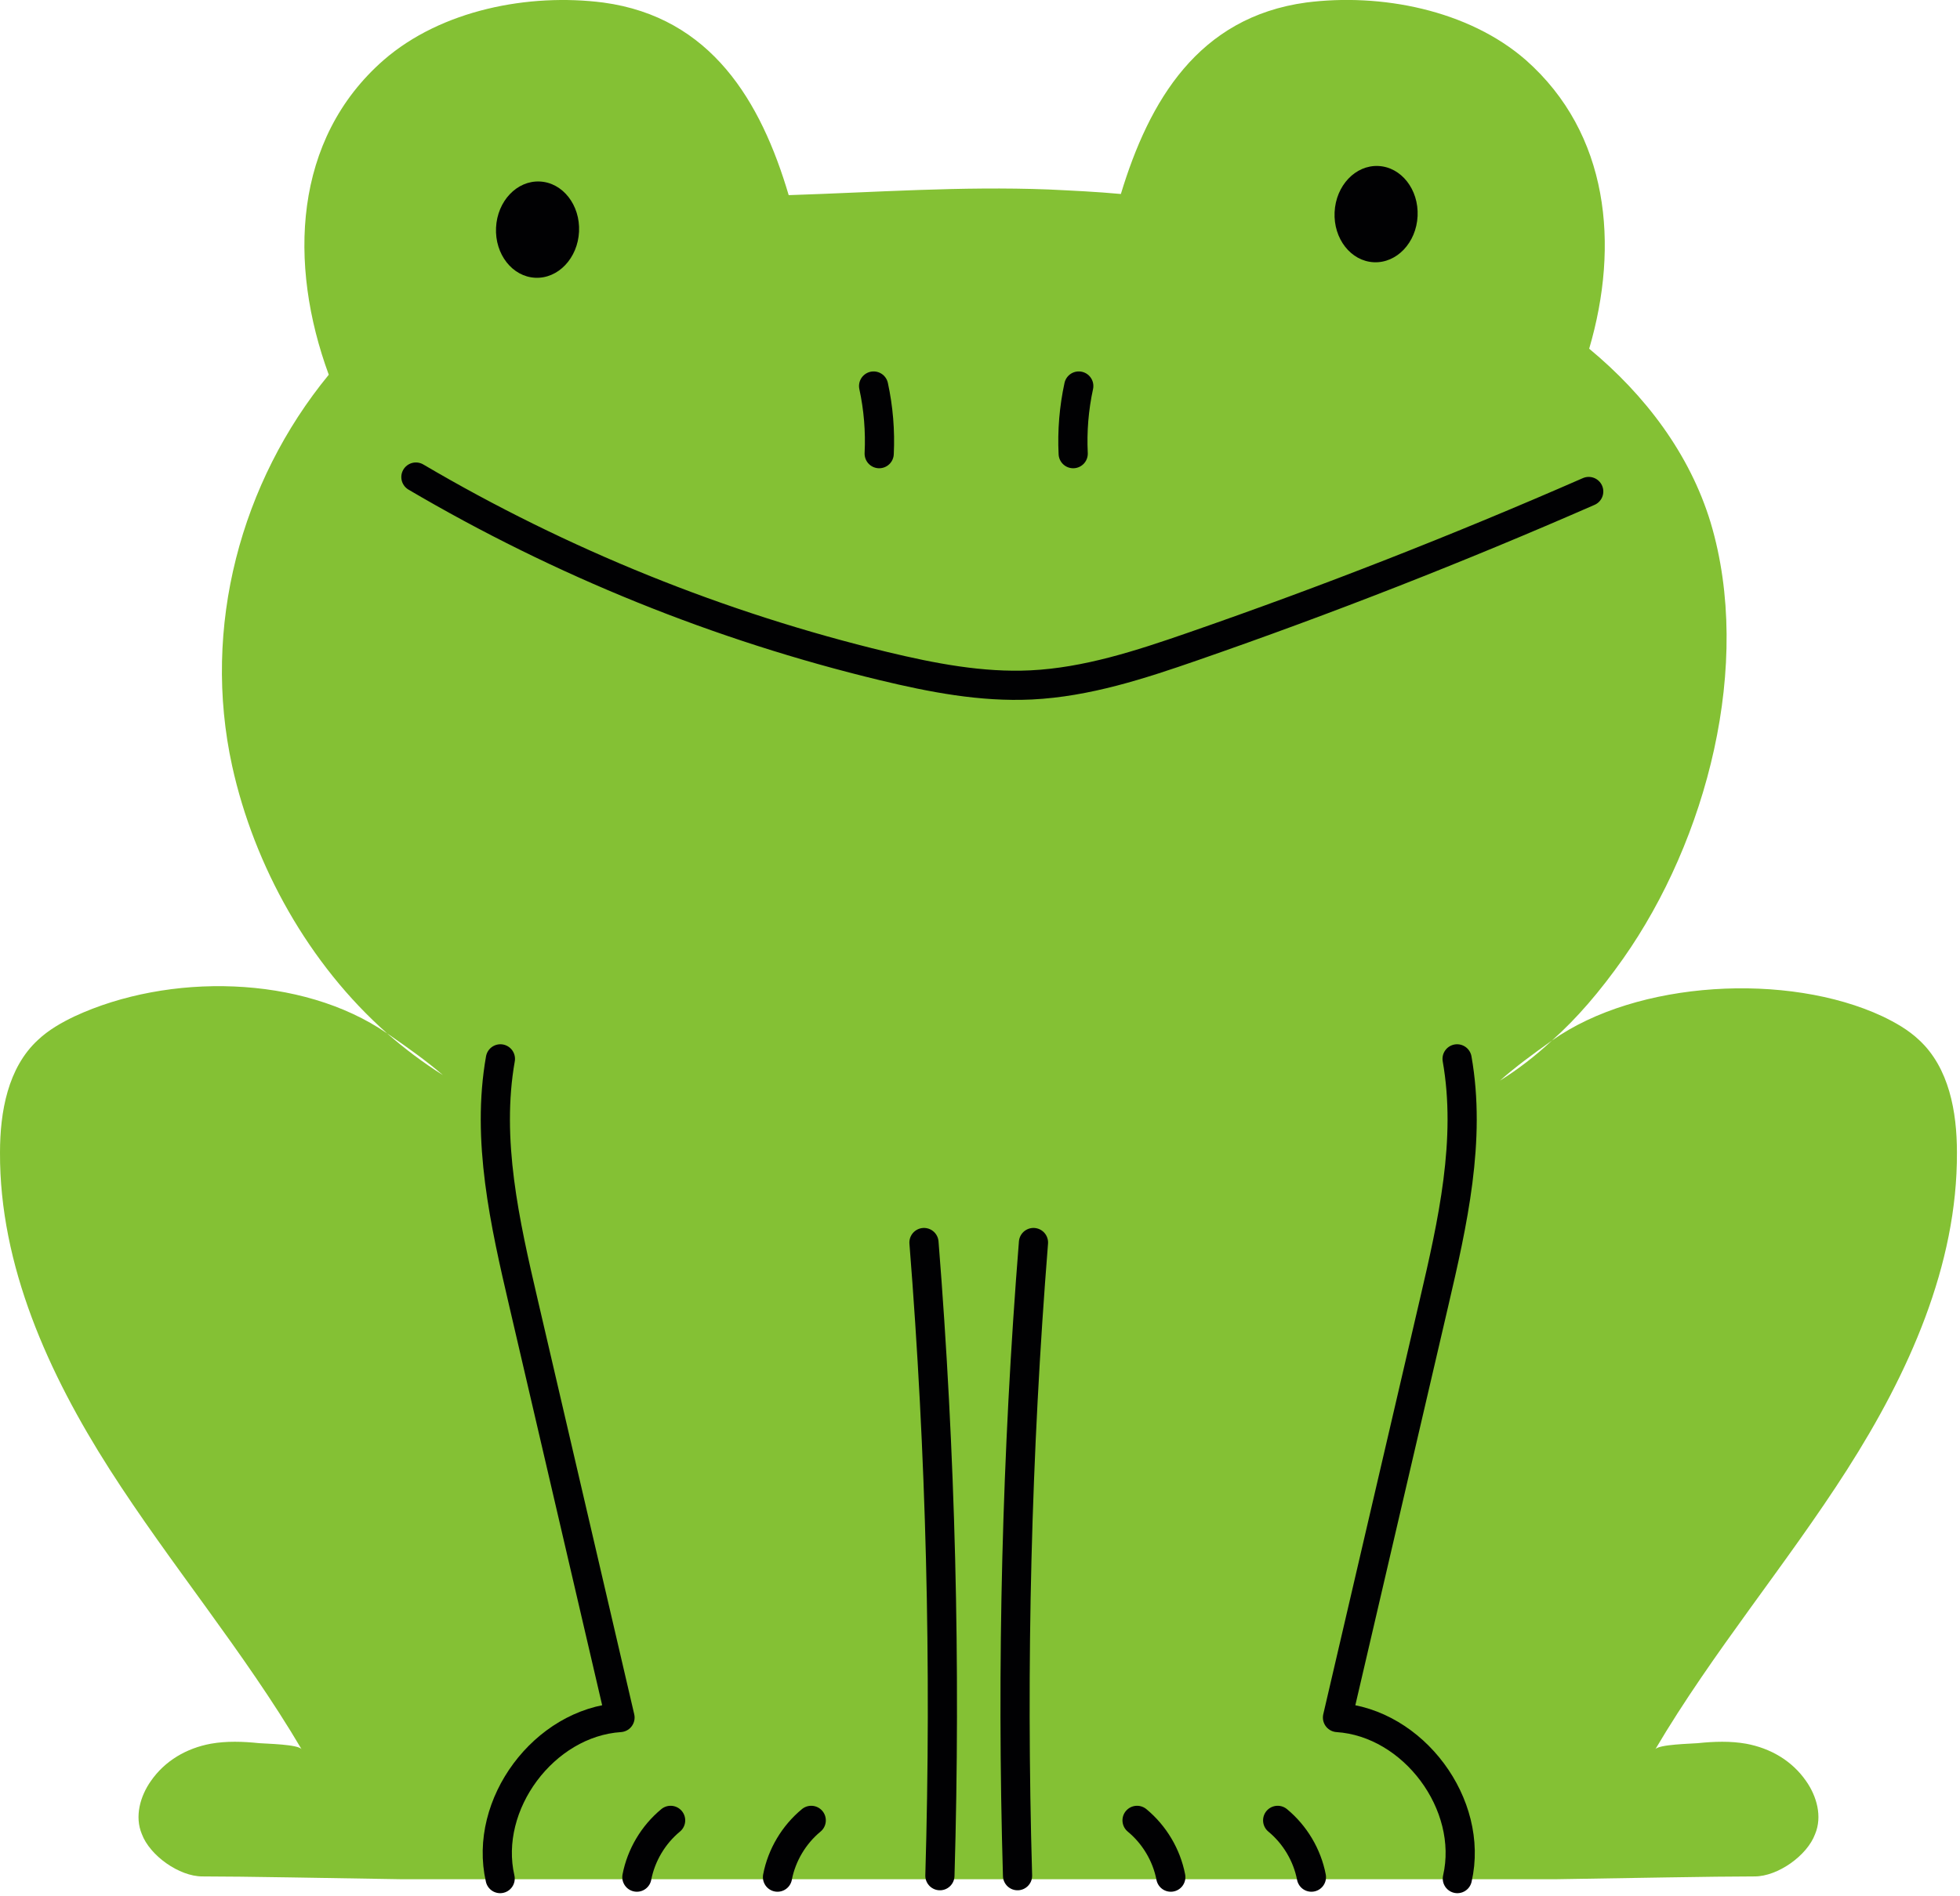
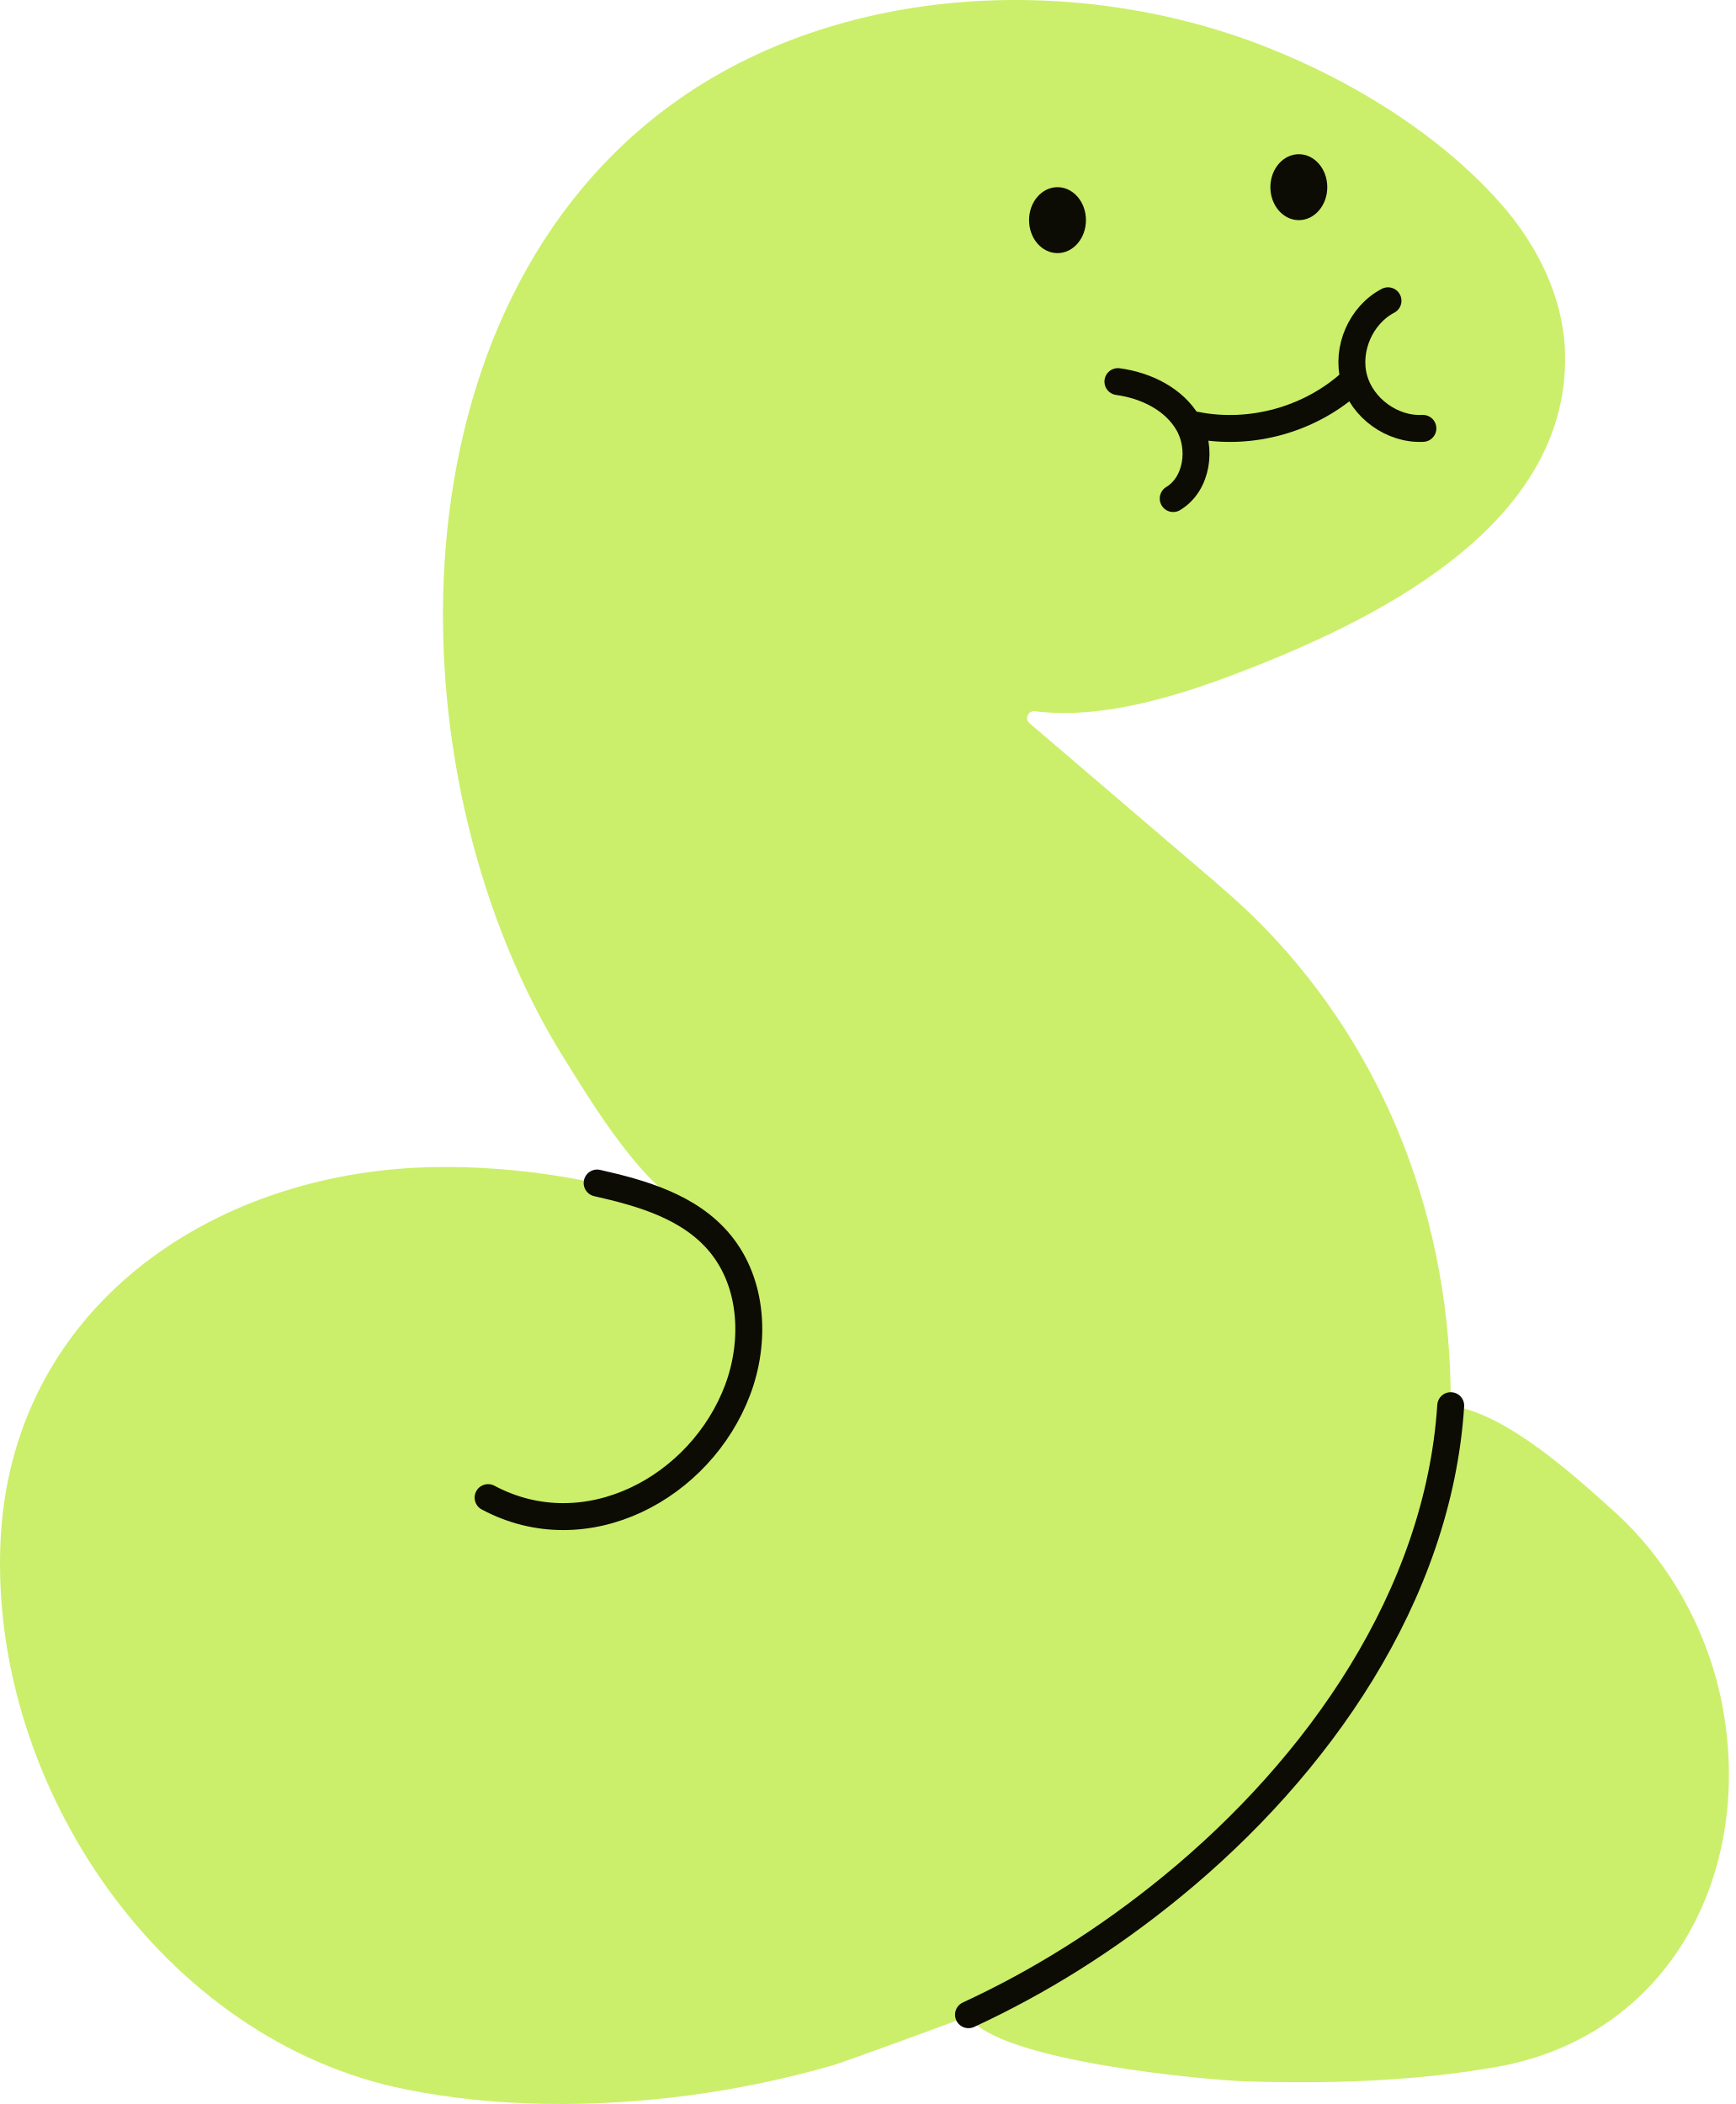
- <svg xmlns="http://www.w3.org/2000/svg" width="460" height="445" viewBox="0 0 460 445" fill="none">
-   <path d="M433.561 344.92C419.241 367.33 402.011 387.75 388.481 410.68C389.141 409.49 397.101 409.35 398.421 409.22C402.261 408.82 406.111 408.69 409.821 409.35C415.521 410.41 420.561 413.33 423.871 418.1C426.391 421.68 427.721 426.45 425.991 430.56C424.141 435.6 417.241 440.5 411.811 440.5C401.871 440.5 382.511 440.9 365.011 441.16H94.281C76.781 440.89 57.421 440.5 47.481 440.5C42.041 440.5 35.151 435.59 33.291 430.56C31.561 426.45 32.891 421.68 35.411 418.1C38.721 413.33 43.761 410.41 49.461 409.35C53.171 408.69 57.021 408.82 60.861 409.22C62.321 409.35 70.141 409.48 70.801 410.68C57.281 387.74 40.041 367.32 25.721 344.92C11.401 322.51 -0.129 297.06 0.001 270.54C0.001 260.99 1.851 250.65 8.881 244.16C11.401 241.77 14.451 240.05 17.501 238.59C39.511 228.38 70.801 228.78 90.821 242.57C94.931 246.15 99.301 249.46 103.941 252.38C100.101 249.07 95.991 246.15 91.211 242.83C91.081 242.7 90.941 242.7 90.821 242.56C72.521 226.38 59.661 203.31 54.491 179.85C47.331 147.23 56.481 113.16 77.161 87.97C67.611 61.98 68.811 32.68 90.021 14.12C103.561 2.33 124.111 -1.65 141.611 0.6C166.931 4.05 178.601 23.8 185.101 45.81C205.521 45.15 225.541 43.69 246.091 44.48C251.661 44.75 257.361 45.01 263.061 45.54C269.691 23.66 281.231 4.04 306.551 0.59C324.051 -1.66 344.601 2.31 358.121 14.11C377.611 31.35 380.131 57.46 372.971 81.86C386.101 92.73 396.571 106.52 401.481 122.7C411.421 155.98 400.551 197.21 380.931 225.06C375.501 232.75 370.061 239.11 364.221 244.28C359.581 247.59 355.601 250.51 352.021 253.69C356.261 251.04 360.241 247.99 364.221 244.28C384.241 230.09 419.641 228.24 441.781 238.58C444.831 240.04 447.881 241.76 450.401 244.15C457.431 250.65 459.281 260.99 459.281 270.53C459.411 297.05 447.881 322.5 433.561 344.91V344.92Z" fill="#84C134" />
-   <path d="M135.896 54.367C136.19 48.127 132.068 42.863 126.689 42.61C121.31 42.356 116.711 47.209 116.417 53.448C116.123 59.687 120.245 64.951 125.624 65.205C131.002 65.458 135.601 60.606 135.896 54.367Z" fill="#010103" />
-   <path d="M332.7 50.724C332.994 44.484 328.872 39.221 323.494 38.967C318.115 38.714 313.516 43.566 313.222 49.805C312.927 56.045 317.049 61.308 322.428 61.562C327.807 61.816 332.406 56.963 332.7 50.724Z" fill="#010103" />
-   <path d="M205.031 90.62C206.161 95.83 206.601 101.18 206.341 106.5" stroke="#010103" stroke-width="6.85" stroke-linecap="round" stroke-linejoin="round" />
-   <path d="M253.181 90.62C252.051 95.83 251.611 101.18 251.871 106.5" stroke="#010103" stroke-width="6.85" stroke-linecap="round" stroke-linejoin="round" />
-   <path d="M117.441 248.57C114.081 267.61 118.481 287.08 122.871 305.91C130.421 338.34 137.971 370.77 145.511 403.2C127.691 404.38 113.391 423.61 117.381 441.01" stroke="#010103" stroke-width="6.85" stroke-linecap="round" stroke-linejoin="round" />
-   <path d="M216.851 291.69C220.791 341.12 222.041 390.77 220.591 440.33" stroke="#010103" stroke-width="6.85" stroke-linecap="round" stroke-linejoin="round" />
-   <path d="M341.971 248.57C345.331 267.61 340.931 287.08 336.541 305.91C328.991 338.34 321.441 370.77 313.901 403.2C331.721 404.38 346.021 423.61 342.031 441.01" stroke="#010103" stroke-width="6.85" stroke-linecap="round" stroke-linejoin="round" />
-   <path d="M242.551 291.69C238.611 341.12 237.361 390.77 238.811 440.33" stroke="#010103" stroke-width="6.85" stroke-linecap="round" stroke-linejoin="round" />
-   <path d="M97.611 111.99C131.751 132.08 168.871 147.09 207.381 156.37C218.731 159.1 230.331 161.35 241.991 160.79C255.031 160.16 267.631 156.04 279.971 151.76C311.401 140.86 342.391 128.72 372.861 115.38" stroke="#010103" stroke-width="6.85" stroke-linecap="round" stroke-linejoin="round" />
-   <path d="M149.471 440.67C150.471 435.49 153.321 430.7 157.391 427.34" stroke="#010103" stroke-width="6.85" stroke-linecap="round" stroke-linejoin="round" />
-   <path d="M182.471 440.67C183.471 435.49 186.321 430.7 190.391 427.34" stroke="#010103" stroke-width="6.85" stroke-linecap="round" stroke-linejoin="round" />
-   <path d="M307.781 440.67C306.781 435.49 303.931 430.7 299.861 427.34" stroke="#010103" stroke-width="6.85" stroke-linecap="round" stroke-linejoin="round" />
-   <path d="M274.781 440.67C273.781 435.49 270.931 430.7 266.861 427.34" stroke="#010103" stroke-width="6.85" stroke-linecap="round" stroke-linejoin="round" />
+ <svg xmlns="http://www.w3.org/2000/svg" width="165" height="200" viewBox="0 0 165 200" fill="none">
+   <path d="M98.433 67.607C97.755 67.516 97.365 68.307 97.882 68.751L113.995 82.524C116.117 84.336 118.238 86.151 120.18 88.152C131.832 100.135 138.021 116.281 137.919 133.626C143.16 134.318 149.676 140.277 153.434 143.656C158.813 148.499 162.502 155.286 163.792 162.393C166.675 178.28 158.584 193.602 142.278 196.474C134.376 197.866 126.281 198.088 118.278 197.84C115.184 197.742 94.847 196.011 92.058 191.645C92.08 191.677 80.246 196.022 79.116 196.342C74.623 197.625 70.034 198.588 65.398 199.193C56.585 200.341 47.291 200.366 38.555 198.606C15.416 193.941 -0.905 169.773 0.039 146.739C0.954 124.449 20.026 111.441 40.888 110.949C49.464 110.748 58.094 112.272 66.163 115.14C61.393 113.445 56.232 104.764 53.681 100.693C37.382 74.677 36.42 30.8 63.054 10.521C78.934 -1.572 101.997 -2.712 120.22 4.405C128.439 7.616 136.738 12.682 142.588 19.257C146.185 23.299 148.703 28.376 148.791 33.785C149.049 50.233 130.301 59.181 117.396 64.086C111.685 66.255 104.654 68.391 98.433 67.614V67.607Z" fill="#CBEF6A" />
+   <path d="M137.919 133.618C136.745 151.692 125.327 167.951 111.419 179.329C105.252 184.377 98.801 188.401 92.073 191.513" stroke="#0C0C04" stroke-width="2.56" stroke-linecap="round" stroke-linejoin="round" />
+   <path d="M56.768 112.454C61.017 113.413 65.595 114.706 68.474 118.212C71.62 122.043 71.827 127.586 70.136 132.095C66.641 141.418 55.725 147.333 46.402 142.358" stroke="#0C0C04" stroke-width="2.56" stroke-linecap="round" stroke-linejoin="round" />
+   <path d="M123.479 20.927C124.972 20.927 126.183 19.523 126.183 17.792C126.183 16.061 124.972 14.658 123.479 14.658C121.985 14.658 120.774 16.061 120.774 17.792C120.774 19.523 121.985 20.927 123.479 20.927Z" fill="#0C0C04" />
+   <path d="M100.536 24.061C102.029 24.061 103.24 22.658 103.24 20.927C103.24 19.196 102.029 17.792 100.536 17.792C99.042 17.792 97.832 19.196 97.832 20.927C97.832 22.658 99.042 24.061 100.536 24.061Z" fill="#0C0C04" />
+   <path d="M131.956 28.591C129.376 29.94 127.962 33.187 128.727 35.993C129.496 38.8 132.368 40.874 135.273 40.721" stroke="#0C0C04" stroke-width="2.56" stroke-linecap="round" stroke-linejoin="round" />
+   <path d="M106.28 36.274C108.94 36.635 111.619 37.932 112.96 40.258C114.302 42.587 113.835 46.002 111.535 47.39" stroke="#0C0C04" stroke-width="2.56" stroke-linecap="round" stroke-linejoin="round" />
+   <path d="M128.52 36.274C124.598 39.871 118.923 41.457 113.704 40.414" stroke="#0C0C04" stroke-width="2.56" stroke-linecap="round" stroke-linejoin="round" />
</svg>
